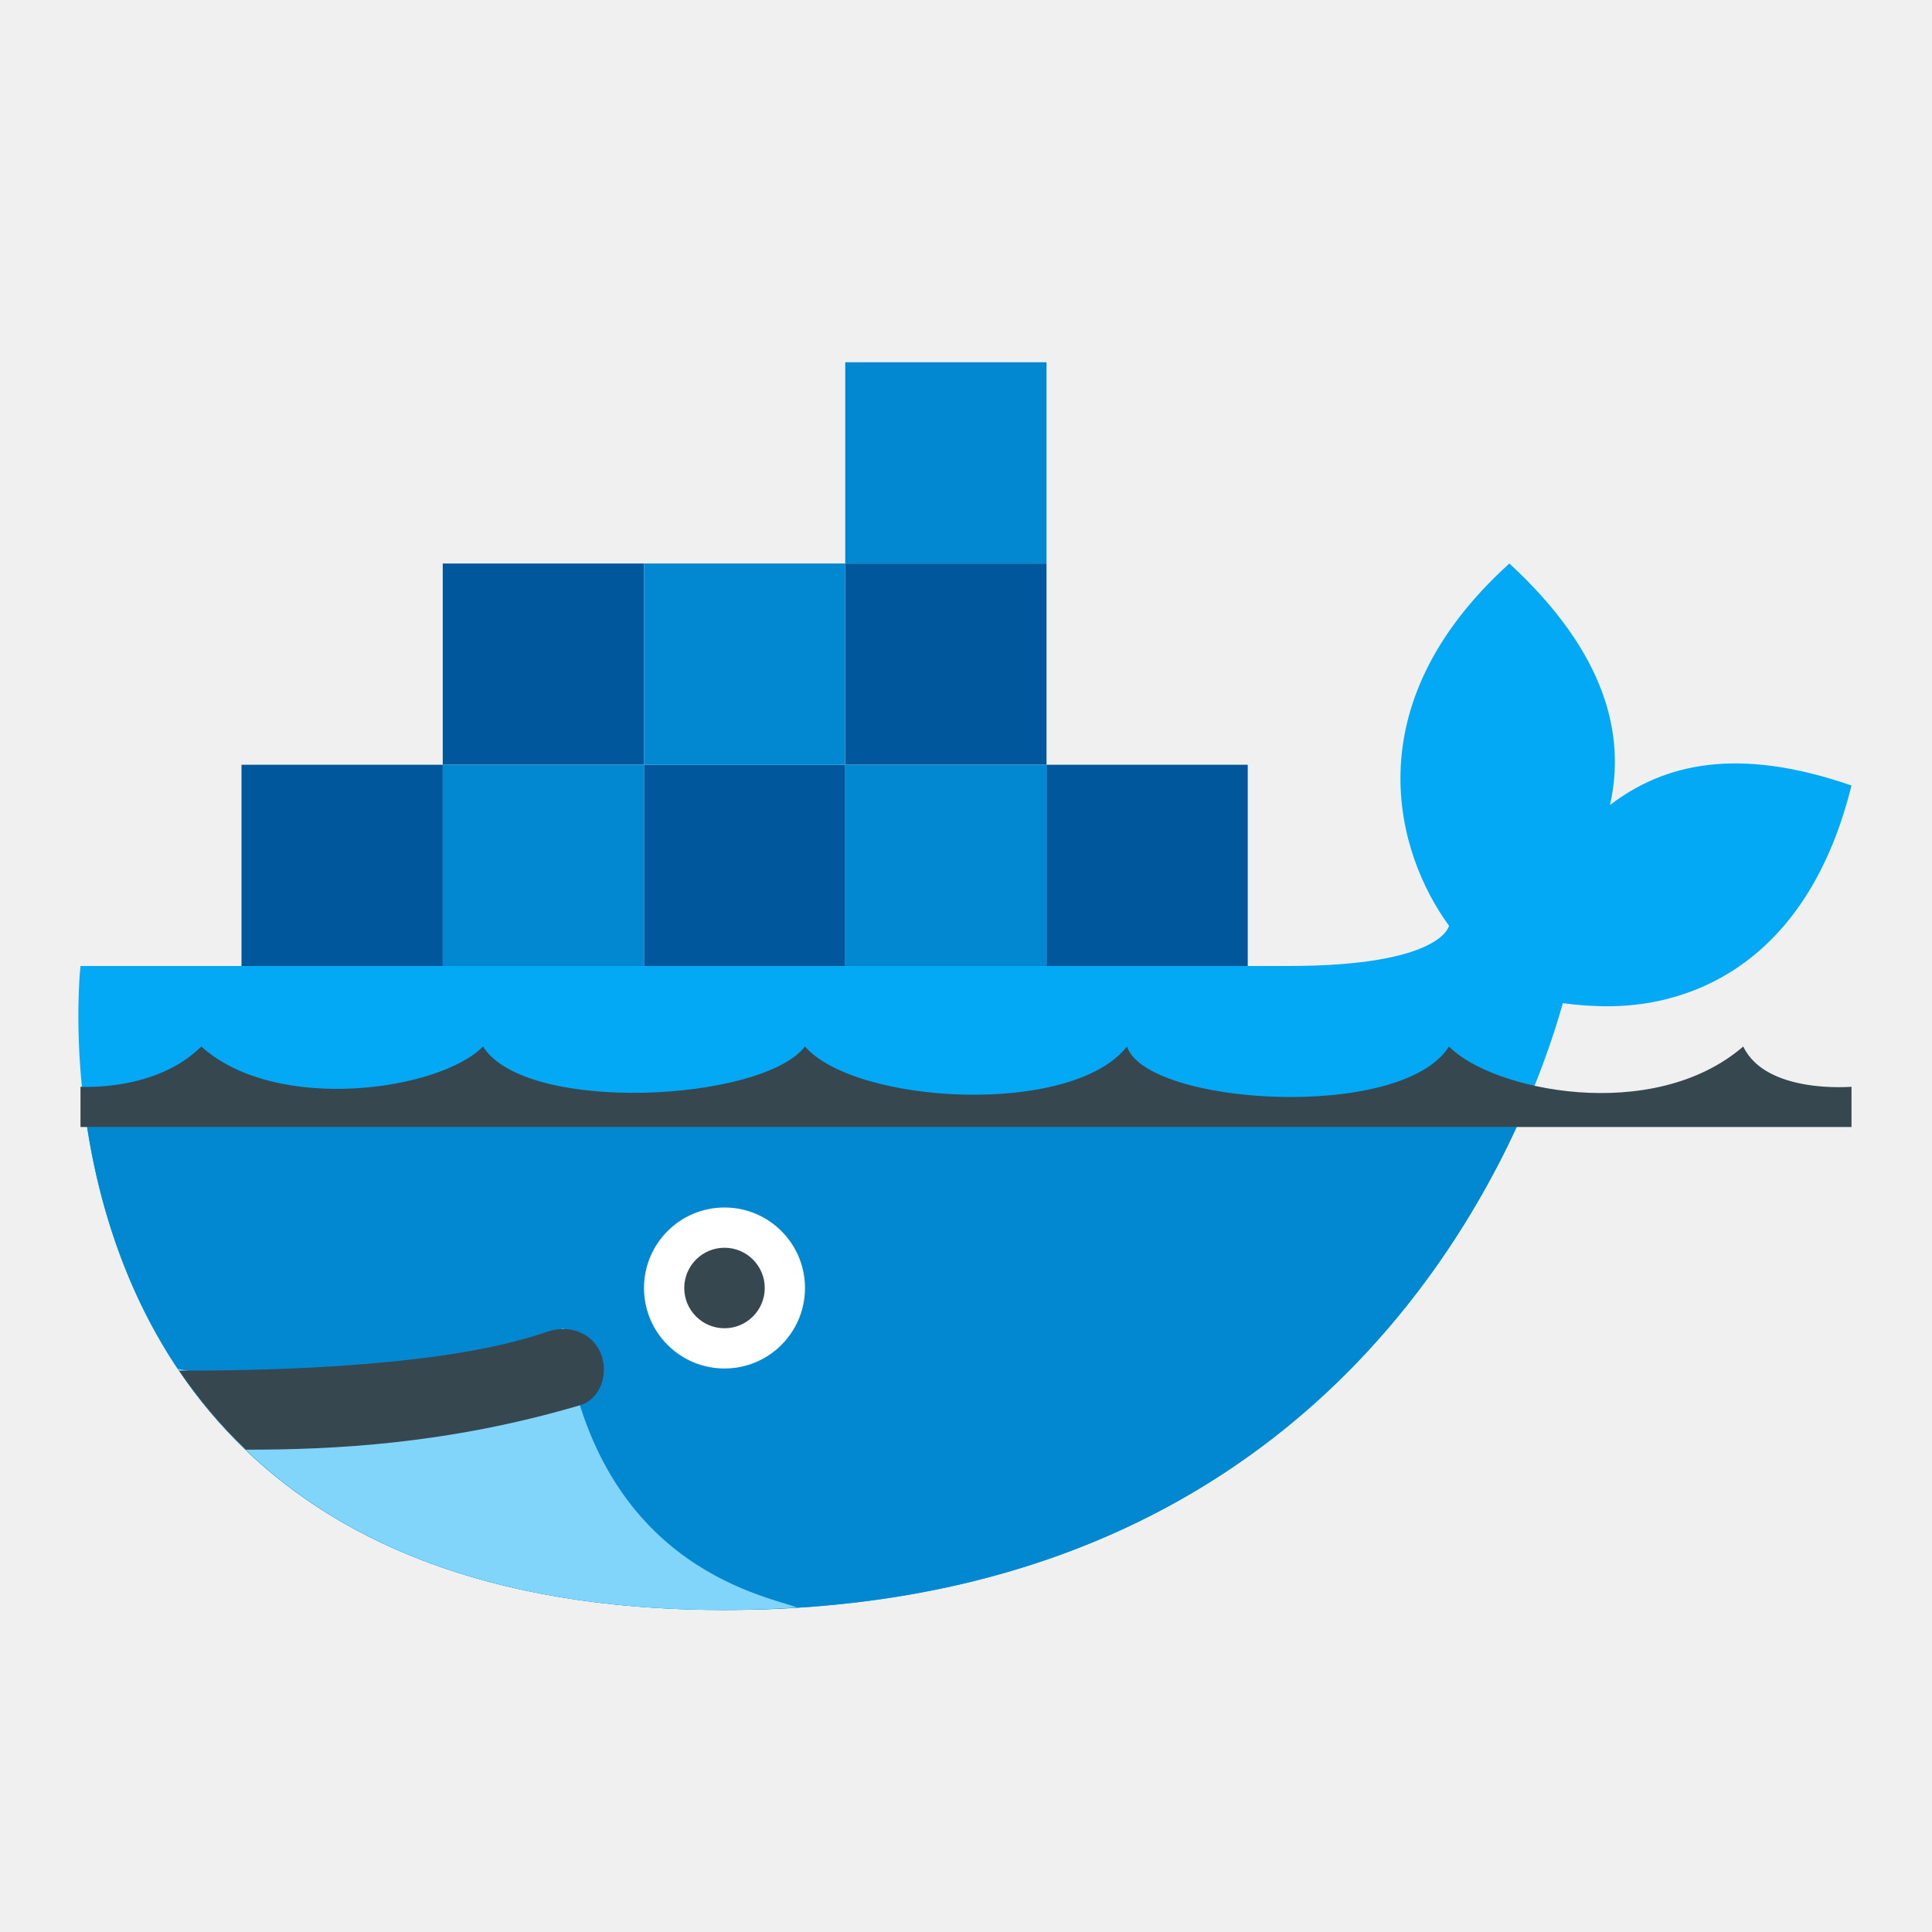
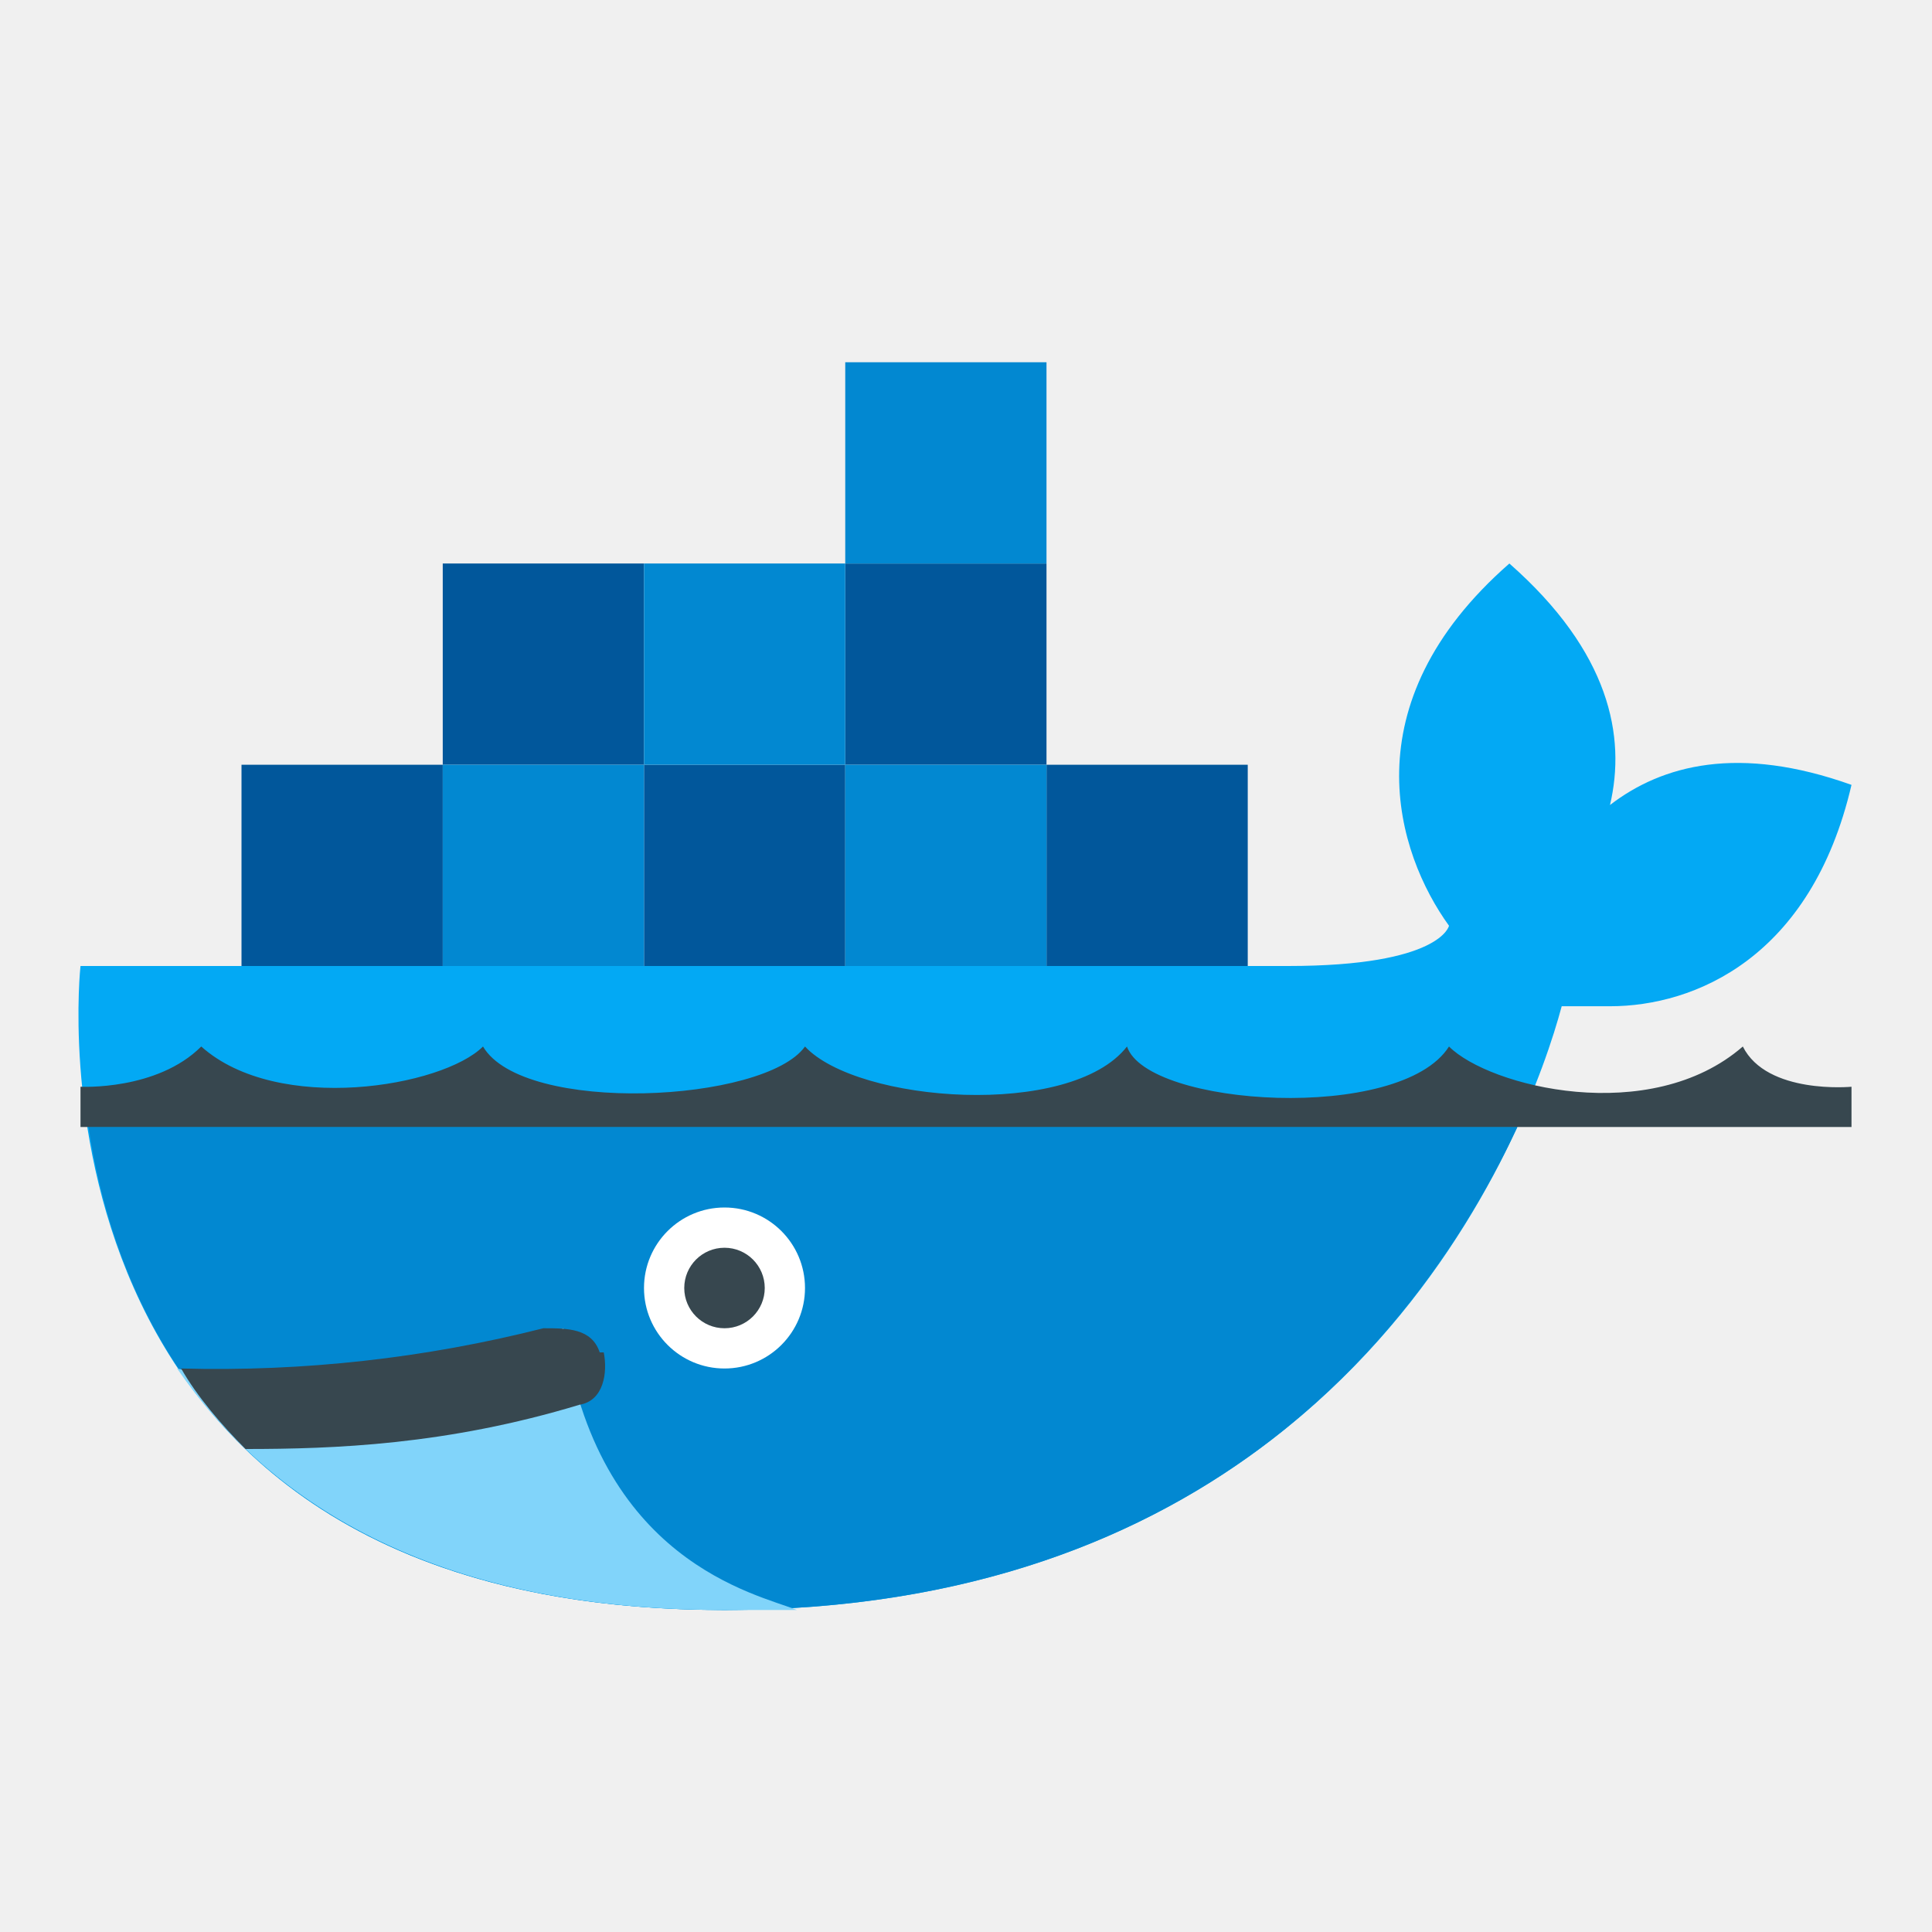
- <svg xmlns="http://www.w3.org/2000/svg" viewBox="0 0 48 48" width="48px" height="48px">
-   <path fill="#03A9F4" d="M40,20c0.391-1.735-0.092-3.78-2.5-6c-3.914,3.543-2.795,7.227-1.5,9c0,0-0.166,1-4,1S2,24,2,24S0.167,40,18,40c15.593,0,19.973-12.003,20.828-15.076C39.182,24.972,39.579,25.003,40,25c2.147-0.017,4.93-1.171,6-5.484C43.162,18.533,41.339,18.978,40,20z" />
-   <path fill="#0288D1" d="M2.165,28C2.9,32.739,5.983,40,18,40c12.185,0,17.523-7.33,19.682-12H2.165z" />
-   <path fill="#81D4FA" d="M19.812,39.938C18.892,39.616,14.74,38.848,14,33c-4.209,1.863-7.938,1.375-9.579,1.008C6.583,37.237,10.591,40,18,40C18.623,40,19.224,39.976,19.812,39.938z" />
-   <path fill="#FFF" d="M18 30A2 2 0 1 0 18 34A2 2 0 1 0 18 30Z" />
-   <path fill="#37474F" d="M14.914,33.597c0.224,0.505,0.02,1.162-0.51,1.318c-3.301,0.973-6.146,1.102-8.297,1.102c-0.644-0.619-1.194-1.279-1.656-1.963c2.585,0,6.71-0.12,9.144-0.966C14.117,32.906,14.69,33.09,14.914,33.597z M2,27c0,0,1.875,0.125,3-1c1.875,1.688,5.94,1.088,7,0c1.063,1.688,6.938,1.375,8,0c1.25,1.438,6.625,1.75,8,0c0.479,1.461,6.819,1.874,8,0c1.061,1.088,5.063,1.938,7.311,0C43.875,27.188,46,27,46,27v1H2 M17,32c0,0.552,0.448,1,1,1s1-0.448,1-1s-0.448-1-1-1S17,31.448,17,32z" />
-   <path fill="#01579B" d="M11,24H6v-5h5V24z M21,19h-5v5h5V19z M31,19h-5v5h5V19z M16,14h-5v5h5V14z M26,14h-5v5h5V14z" />
-   <path fill="#0288D1" d="M16,24h-5v-5h5V24z M26,19h-5v5h5V19z M26,9h-5v5h5V9z M21,14h-5v5h5V14z" />
+ <svg xmlns="http://www.w3.org/2000/svg" viewBox="0 0 48 48">
+   <path fill="#03A9F4" d="M40 20c.4-1.7 0-3.8-2.5-6-4 3.5-2.8 7.2-1.5 9 0 0-.2 1-4 1H2S.2 40 18 40c15.6 0 20-12 20.8-15H40c2.1 0 5-1.2 6-5.5-2.8-1-4.7-.5-6 .5z" />
+   <path fill="#0288D1" d="M2.2 28C2.9 32.7 6 40 18 40c12.2 0 17.5-7.3 19.7-12H2.2z" />
+   <path fill="#81D4FA" d="M19.8 40c-1-.4-5-1.2-5.8-7-4.2 1.9-8 1.4-9.6 1 2.2 3.2 6.2 6 13.6 6h1.8z" />
+   <path fill="#FFF" d="M18 30a2 2 0 1 0 0 4 2 2 0 1 0 0-4Z" />
+   <path fill="#37474F" d="M15 33.6c.1.5 0 1.2-.6 1.3-3.3 1-6.1 1.1-8.3 1.1-.6-.6-1.2-1.3-1.6-2a33 33 0 0 0 9-1c.6 0 1.2 0 1.4.6zM2 27s1.9.1 3-1c1.9 1.7 6 1 7 0 1 1.7 7 1.4 8 0 1.3 1.4 6.6 1.8 8 0 .5 1.5 6.8 1.9 8 0 1 1 5 2 7.3 0 .6 1.2 2.7 1 2.7 1v1H2m15 4a1 1 0 1 0 2 0 1 1 0 0 0-2 0z" />
+   <path fill="#01579B" d="M11 24H6v-5h5v5zm10-5h-5v5h5v-5zm10 0h-5v5h5v-5zm-15-5h-5v5h5v-5zm10 0h-5v5h5v-5z" />
+   <path fill="#0288D1" d="M16 24h-5v-5h5v5zm10-5h-5v5h5v-5zm0-10h-5v5h5V9zm-5 5h-5v5h5v-5z" />
</svg>
